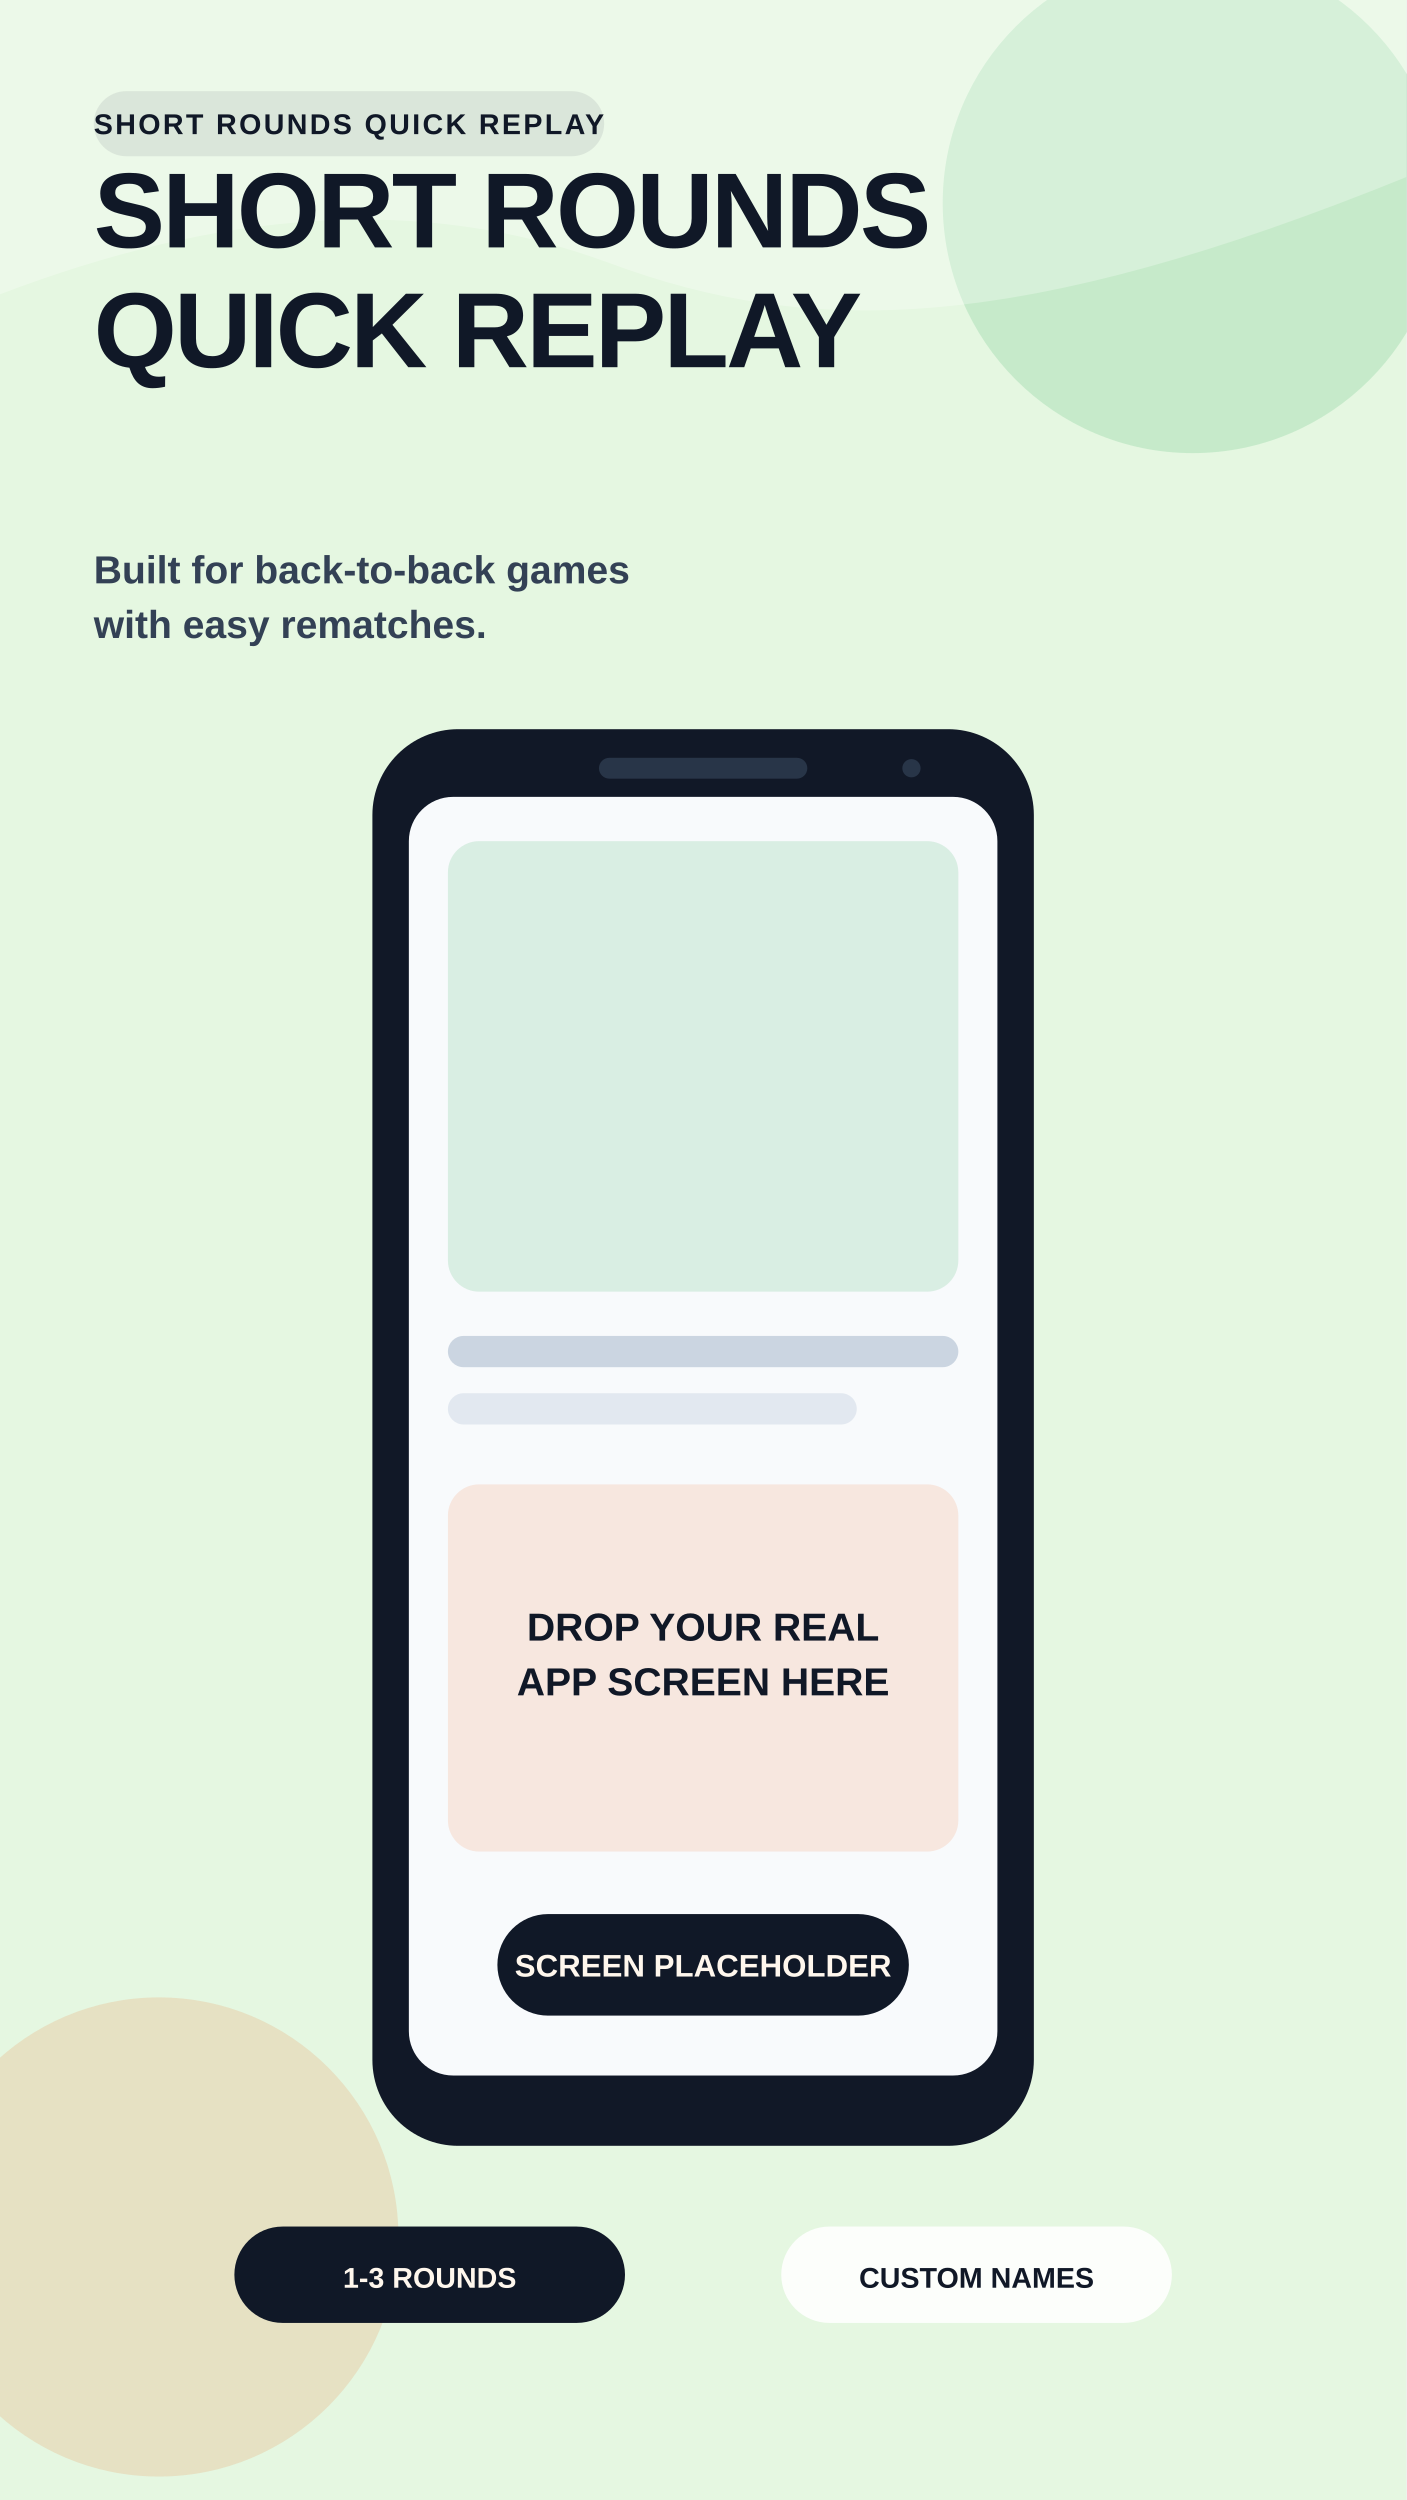
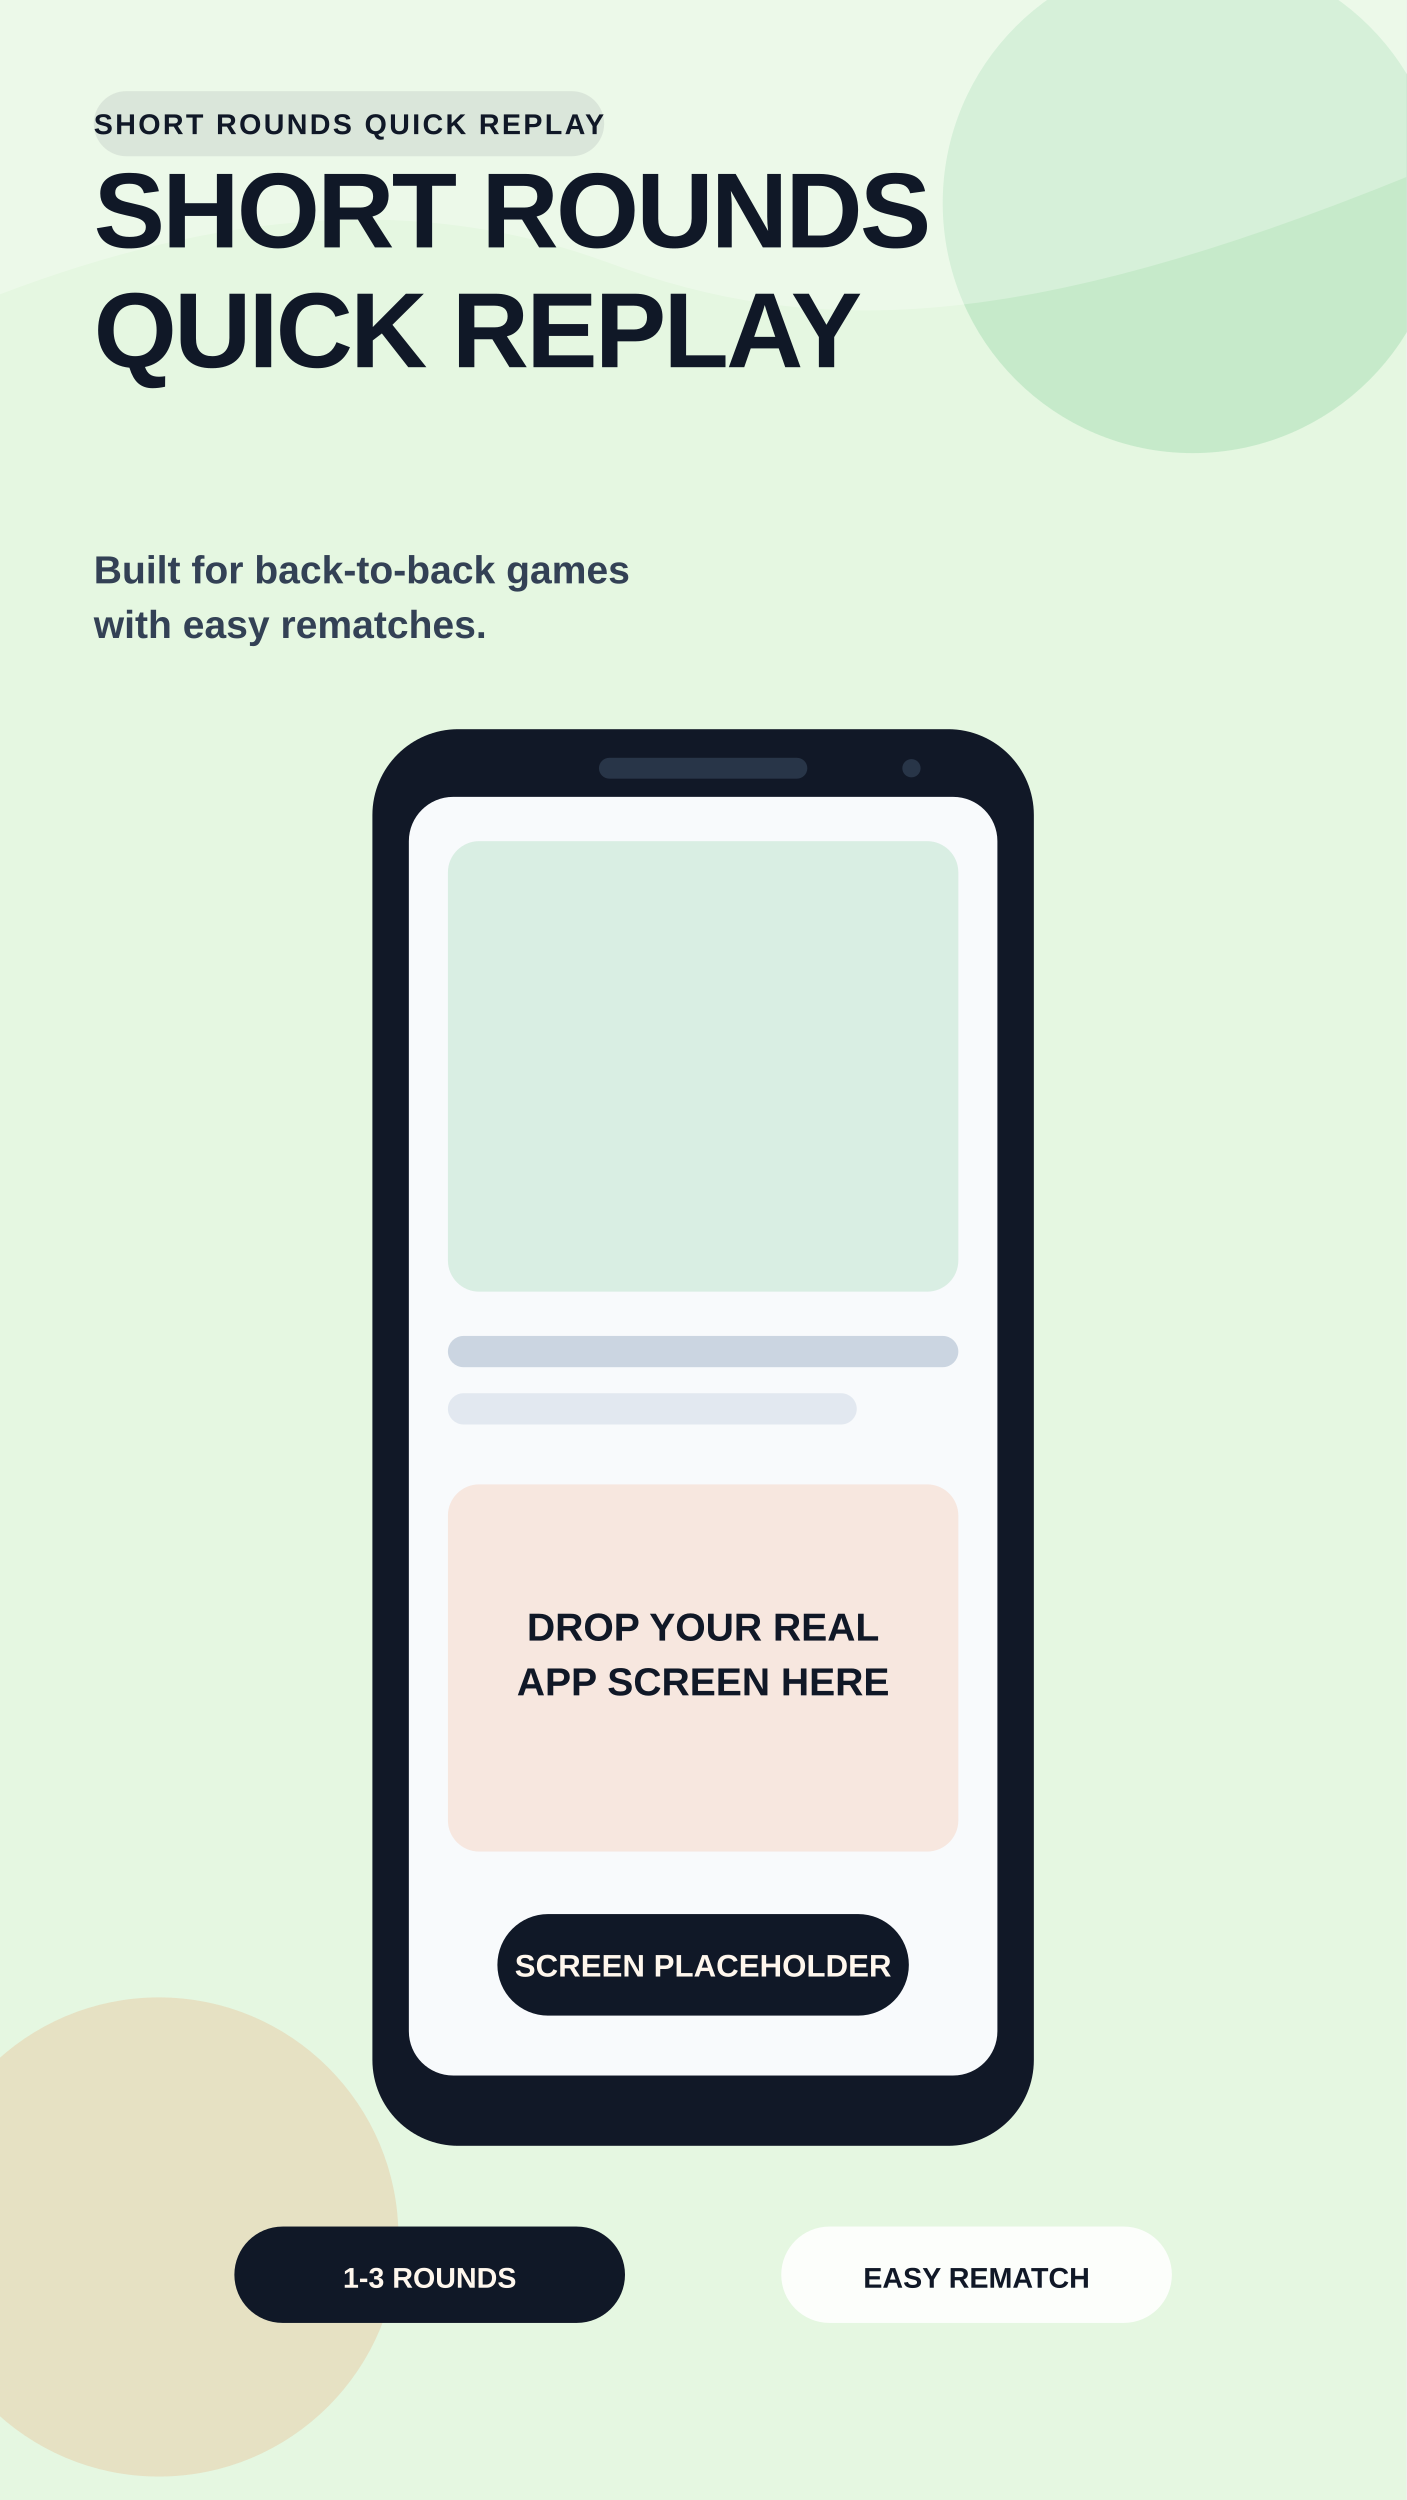
<svg xmlns="http://www.w3.org/2000/svg" width="1080" height="1920" viewBox="0 0 1080 1920" fill="none">
  <rect width="1080" height="1920" fill="#E5F7E1" />
  <circle cx="916" cy="156" r="192" fill="#16A34A" fill-opacity="0.15" />
  <circle cx="122" cy="1718" r="184" fill="#EA580C" fill-opacity="0.14" />
  <path d="M0 226C168 162 322 148 468 202C624 260 784 256 1080 136V0H0V226Z" fill="#FFFFFF" fill-opacity="0.28" />
  <rect x="72" y="70" width="392" height="50" rx="25" fill="#101827" fill-opacity="0.08" />
  <text x="268" y="103" text-anchor="middle" fill="#101827" font-family="Bahnschrift, Segoe UI, Arial, sans-serif" font-size="22" font-weight="800" letter-spacing="1.8">SHORT ROUNDS QUICK REPLAY</text>
  <text x="72" y="190" fill="#101827" font-family="Bahnschrift, Segoe UI, Arial, sans-serif" font-size="82" font-weight="800" letter-spacing="-2">SHORT ROUNDS</text>
  <text x="72" y="282" fill="#101827" font-family="Bahnschrift, Segoe UI, Arial, sans-serif" font-size="82" font-weight="800" letter-spacing="-2">QUICK REPLAY</text>
  <text x="72" y="448" fill="#334155" font-family="Bahnschrift, Segoe UI, Arial, sans-serif" font-size="30" font-weight="600">Built for back-to-back games</text>
  <text x="72" y="490" fill="#334155" font-family="Bahnschrift, Segoe UI, Arial, sans-serif" font-size="30" font-weight="600">with easy rematches.</text>
  <g id="phone">
    <rect x="286" y="560" width="508" height="1088" rx="66" fill="#111827" />
    <rect x="314" y="612" width="452" height="982" rx="34" fill="#F8FAFC" />
    <rect x="460" y="582" width="160" height="16" rx="8" fill="#283548" />
    <circle cx="700" cy="590" r="7" fill="#283548" />
    <rect x="344" y="646" width="392" height="346" rx="24" fill="#16A34A" fill-opacity="0.14" />
    <rect x="344" y="1026" width="392" height="24" rx="12" fill="#CBD5E1" />
    <rect x="344" y="1070" width="314" height="24" rx="12" fill="#E2E8F0" />
    <rect x="344" y="1140" width="392" height="282" rx="24" fill="#EA580C" fill-opacity="0.12" />
    <rect x="382" y="1470" width="316" height="78" rx="39" fill="#101827" />
    <text x="540" y="1260" text-anchor="middle" fill="#101827" font-family="Bahnschrift, Segoe UI, Arial, sans-serif" font-size="30" font-weight="800">DROP YOUR REAL</text>
    <text x="540" y="1302" text-anchor="middle" fill="#101827" font-family="Bahnschrift, Segoe UI, Arial, sans-serif" font-size="30" font-weight="800">APP SCREEN HERE</text>
    <text x="540" y="1518" text-anchor="middle" fill="#FFF7ED" font-family="Bahnschrift, Segoe UI, Arial, sans-serif" font-size="24" font-weight="800">SCREEN PLACEHOLDER</text>
  </g>
  <rect x="180" y="1710" width="300" height="74" rx="37" fill="#101827" />
  <text x="330" y="1757" text-anchor="middle" fill="#FFF7ED" font-family="Bahnschrift, Segoe UI, Arial, sans-serif" font-size="22" font-weight="800">1-3 ROUNDS</text>
  <rect x="600" y="1710" width="300" height="74" rx="37" fill="#FFFFFF" fill-opacity="0.88" />
-   <text x="750" y="1757" text-anchor="middle" fill="#101827" font-family="Bahnschrift, Segoe UI, Arial, sans-serif" font-size="22" font-weight="800">CUSTOM NAMES</text>
+   <text x="750" y="1757" text-anchor="middle" fill="#101827" font-family="Bahnschrift, Segoe UI, Arial, sans-serif" font-size="22" font-weight="800">EASY REMATCH</text>
</svg>
